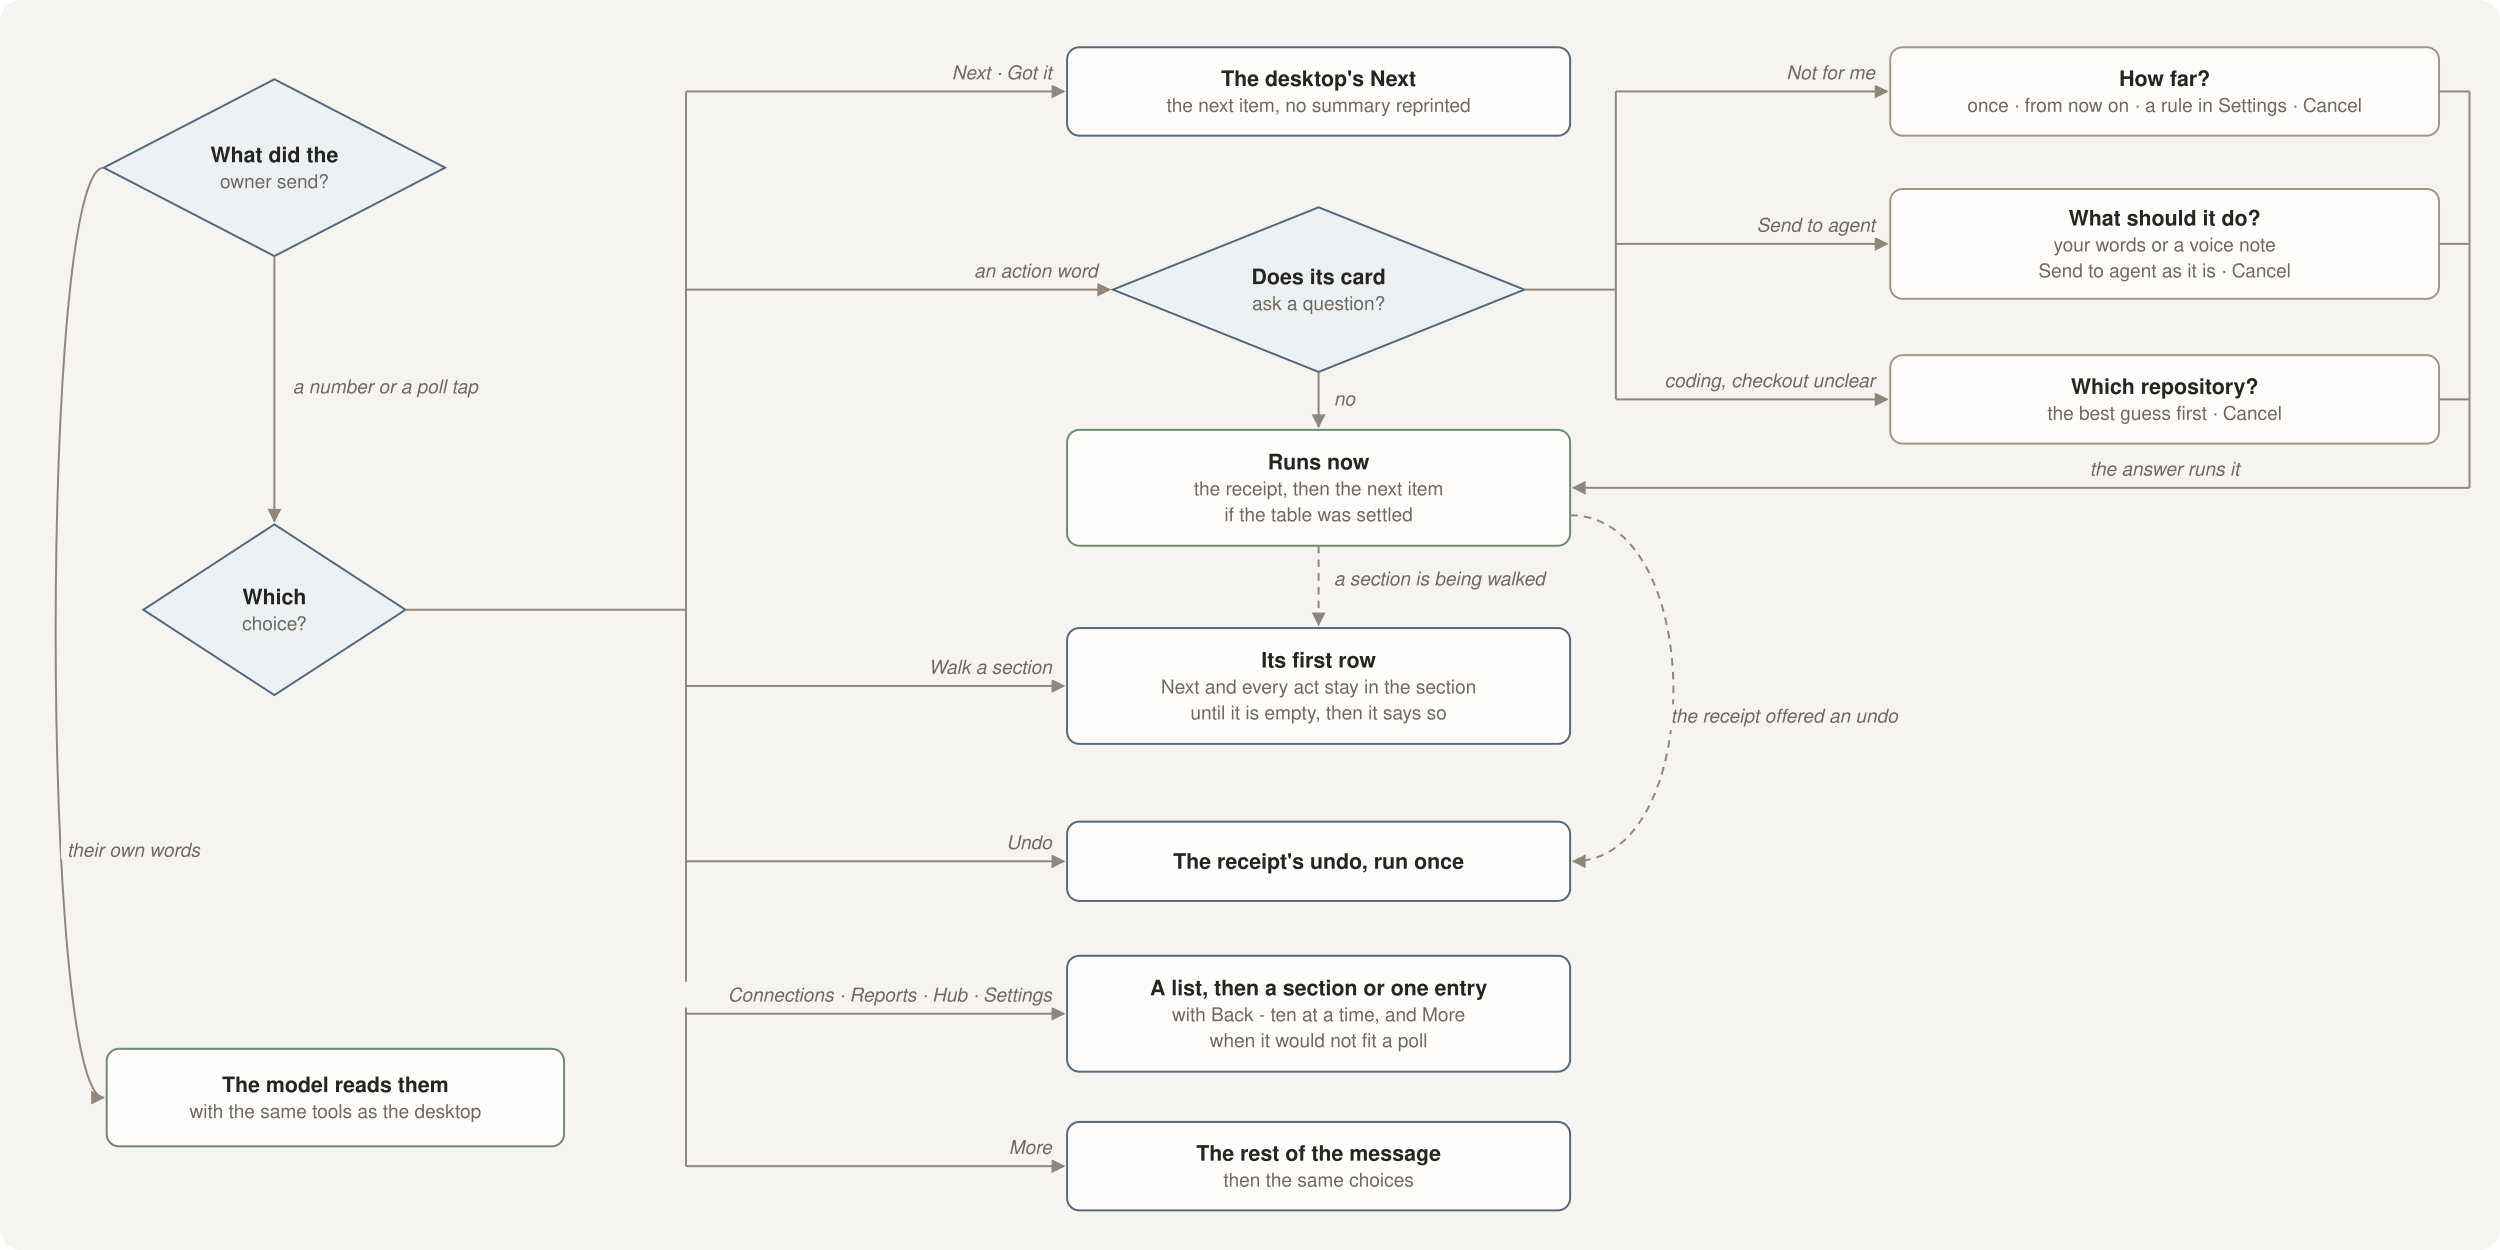
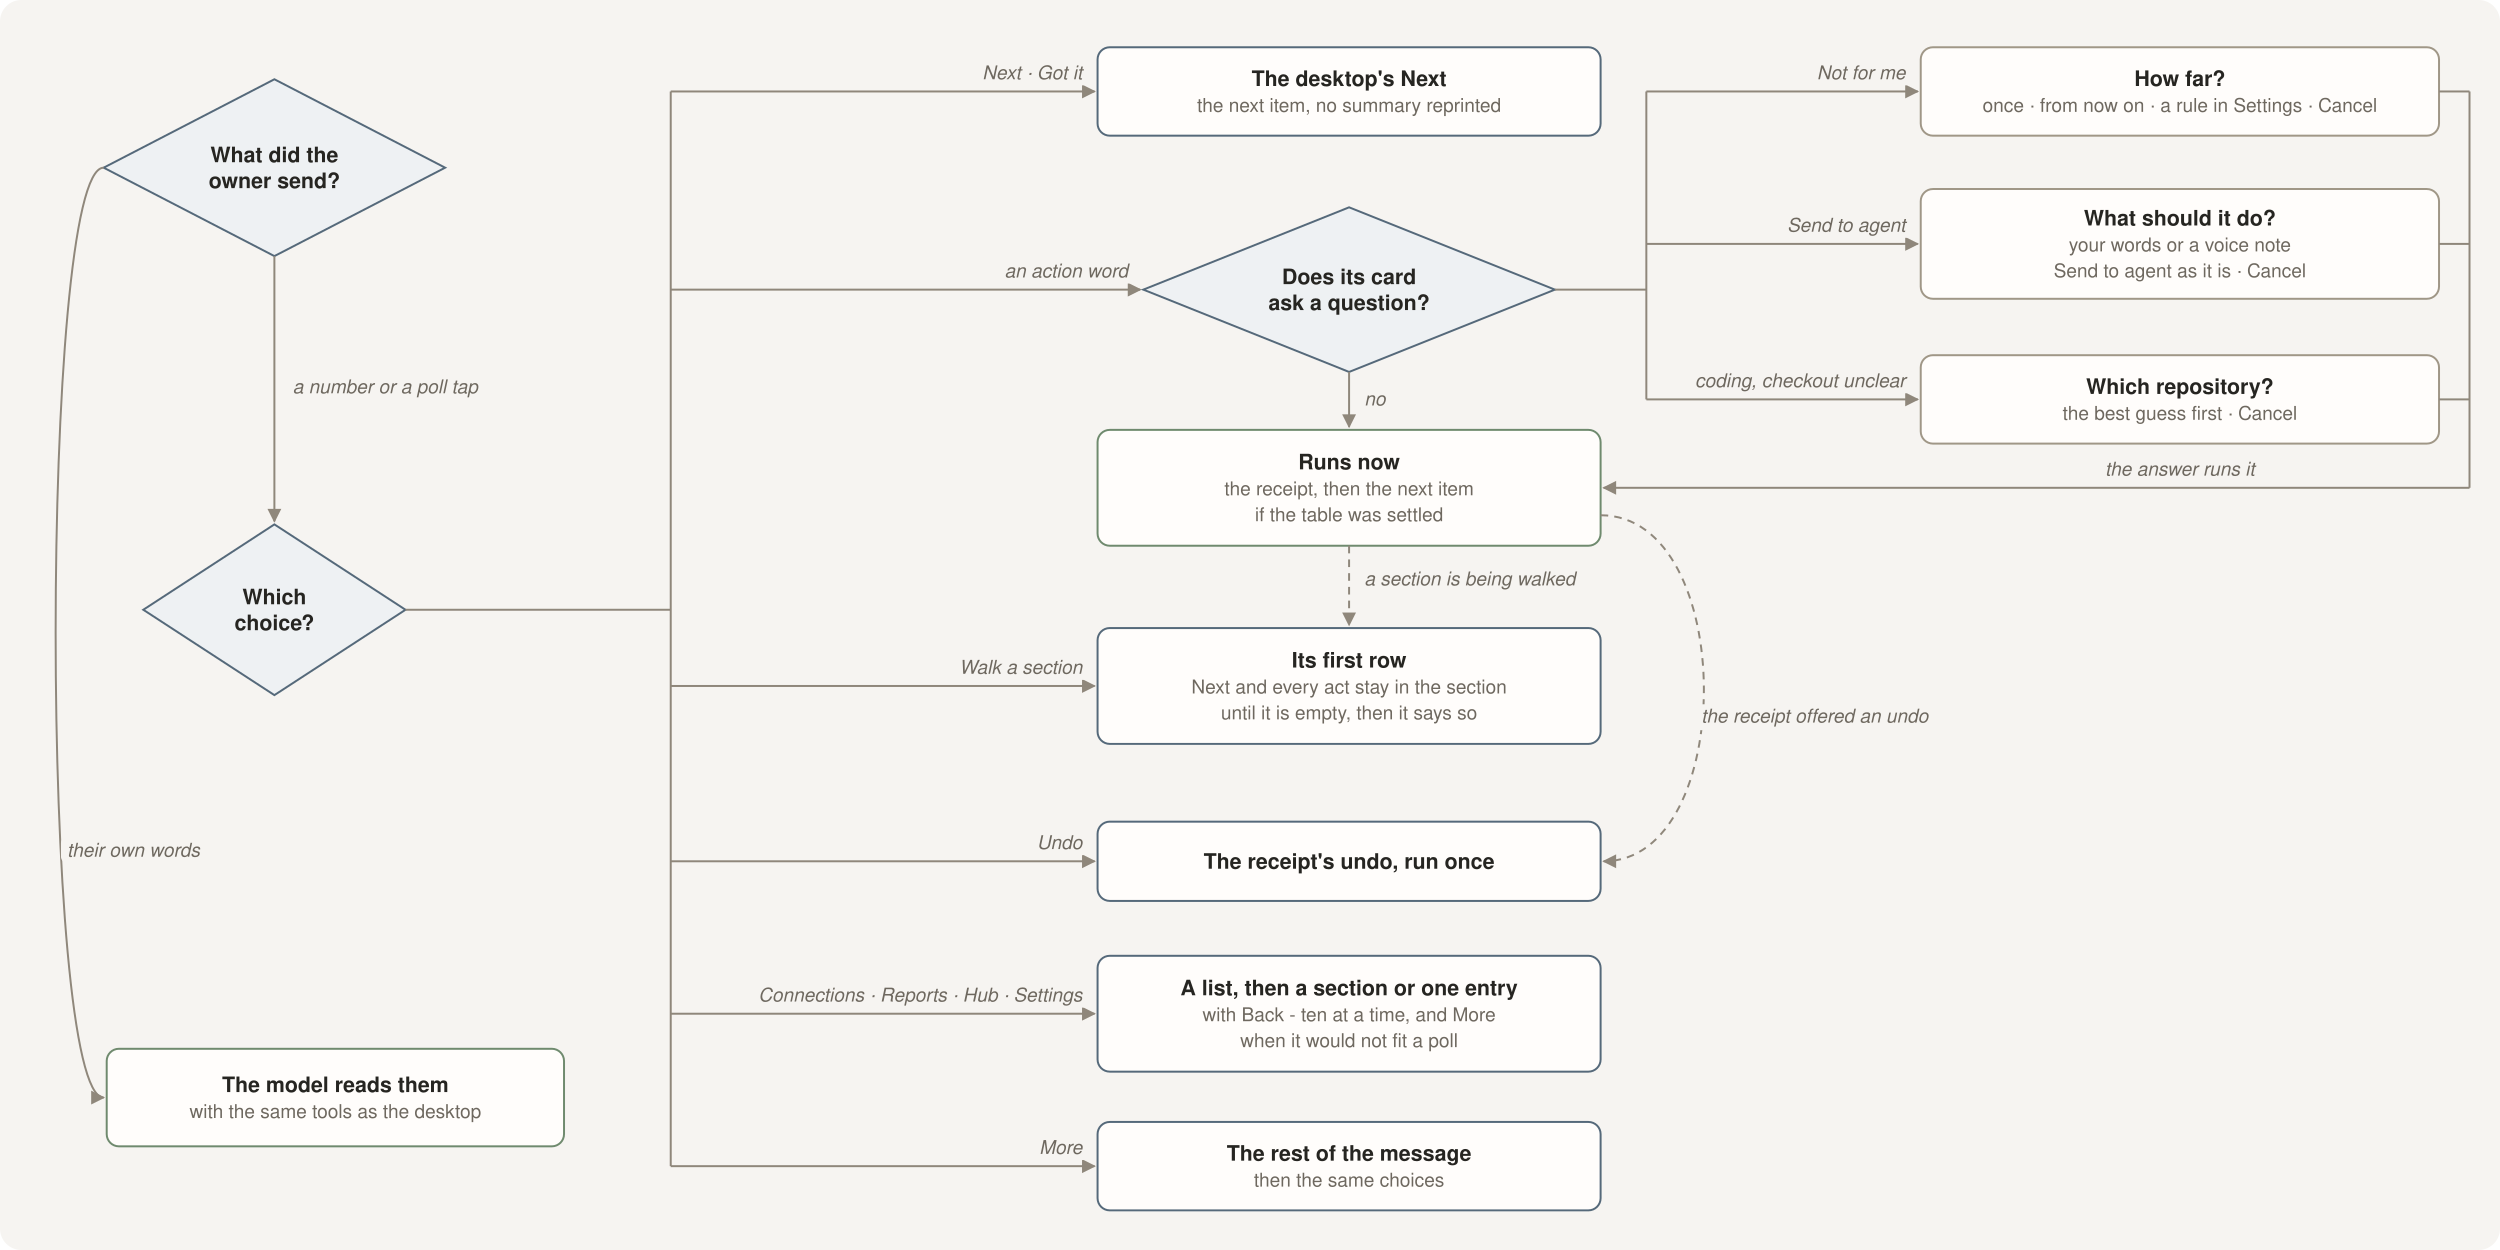
<svg xmlns="http://www.w3.org/2000/svg" viewBox="0 0 1640 820" font-family="Segoe UI, Helvetica, Arial, sans-serif">
  <defs>
    <marker id="arrow" viewBox="0 0 10 10" refX="9" refY="5" markerWidth="7" markerHeight="7" orient="auto">
      <path d="M0 0 L10 5 L0 10 z" fill="#8f877b" />
    </marker>
  </defs>
  <rect width="1640" height="820" rx="14" fill="#f6f4f1" />
  <path d="M68 110 L180 52 L292 110 L180 168 Z" fill="#eef1f3" stroke="#55697a" stroke-width="1.3" />
  <text x="180" y="106.4" text-anchor="middle" font-size="14" font-weight="700" fill="#262521">What did the</text>
-   <text x="180" y="123.4" text-anchor="middle" font-size="12.5" fill="#6e685f">owner send?</text>
+   <text x="180" y="123.4" text-anchor="middle" font-size="14" font-weight="700" fill="#262521">owner send?</text>
  <path d="M94 400 L180 344 L266 400 L180 456 Z" fill="#eef1f3" stroke="#55697a" stroke-width="1.3" />
  <text x="180" y="396.4" text-anchor="middle" font-size="14" font-weight="700" fill="#262521">Which</text>
-   <text x="180" y="413.4" text-anchor="middle" font-size="12.5" fill="#6e685f">choice?</text>
+   <text x="180" y="413.4" text-anchor="middle" font-size="14" font-weight="700" fill="#262521">choice?</text>
  <rect x="70" y="688" width="300" height="64" rx="8" fill="#fffdfb" stroke="#6f8a6e" stroke-width="1.3" />
  <text x="220" y="716.4" text-anchor="middle" font-size="14" font-weight="700" fill="#262521">The model reads them</text>
  <text x="220" y="733.4" text-anchor="middle" font-size="12.5" fill="#6e685f">with the same tools as the desktop</text>
  <path d="M180 168 L180 342" fill="none" stroke="#8f877b" stroke-width="1.3" marker-end="url(#arrow)" />
  <rect x="188" y="245" width="155" height="17" rx="4" fill="#f6f4f1" />
  <text x="192" y="258" text-anchor="start" font-size="12.5" font-style="italic" fill="#6e685f">a number or a poll tap</text>
  <path d="M68 110 C26 110 26 720 68 720" fill="none" stroke="#8f877b" stroke-width="1.3" marker-end="url(#arrow)" />
  <rect x="40" y="549" width="109" height="17" rx="4" fill="#f6f4f1" />
  <text x="44" y="562" text-anchor="start" font-size="12.5" font-style="italic" fill="#6e685f">their own words</text>
-   <path d="M266 400 L450 400" fill="none" stroke="#8f877b" stroke-width="1.3" />
-   <path d="M450 60 L450 765" fill="none" stroke="#8f877b" stroke-width="1.3" />
-   <path d="M450 60 L698 60" fill="none" stroke="#8f877b" stroke-width="1.3" marker-end="url(#arrow)" />
-   <rect x="598" y="39" width="96" height="17" rx="4" fill="#f6f4f1" />
-   <text x="690" y="52" text-anchor="end" font-size="12.5" font-style="italic" fill="#6e685f">Next · Got it</text>
-   <path d="M450 190 L728.0 190" fill="none" stroke="#8f877b" stroke-width="1.3" marker-end="url(#arrow)" />
-   <rect x="622" y="169" width="102" height="17" rx="4" fill="#f6f4f1" />
-   <text x="720" y="182" text-anchor="end" font-size="12.5" font-style="italic" fill="#6e685f">an action word</text>
-   <path d="M450 450 L698 450" fill="none" stroke="#8f877b" stroke-width="1.3" marker-end="url(#arrow)" />
-   <rect x="592" y="429" width="102" height="17" rx="4" fill="#f6f4f1" />
-   <text x="690" y="442" text-anchor="end" font-size="12.5" font-style="italic" fill="#6e685f">Walk a section</text>
-   <path d="M450 565 L698 565" fill="none" stroke="#8f877b" stroke-width="1.3" marker-end="url(#arrow)" />
-   <rect x="658" y="544" width="36" height="17" rx="4" fill="#f6f4f1" />
-   <text x="690" y="557" text-anchor="end" font-size="12.5" font-style="italic" fill="#6e685f">Undo</text>
-   <path d="M450 665 L698 665" fill="none" stroke="#8f877b" stroke-width="1.3" marker-end="url(#arrow)" />
-   <rect x="433" y="644" width="261" height="17" rx="4" fill="#f6f4f1" />
-   <text x="690" y="657" text-anchor="end" font-size="12.5" font-style="italic" fill="#6e685f">Connections · Reports · Hub · Settings</text>
-   <path d="M450 765 L698 765" fill="none" stroke="#8f877b" stroke-width="1.3" marker-end="url(#arrow)" />
-   <rect x="658" y="744" width="36" height="17" rx="4" fill="#f6f4f1" />
-   <text x="690" y="757" text-anchor="end" font-size="12.5" font-style="italic" fill="#6e685f">More</text>
-   <rect x="700" y="31" width="330" height="58" rx="8" fill="#fffdfb" stroke="#55697a" stroke-width="1.3" />
-   <text x="865" y="56.4" text-anchor="middle" font-size="14" font-weight="700" fill="#262521">The desktop's Next</text>
-   <text x="865" y="73.4" text-anchor="middle" font-size="12.5" fill="#6e685f">the next item, no summary reprinted</text>
-   <path d="M730.0 190 L865.0 136 L1000.0 190 L865.0 244 Z" fill="#eef1f3" stroke="#55697a" stroke-width="1.3" />
-   <text x="865" y="186.4" text-anchor="middle" font-size="14" font-weight="700" fill="#262521">Does its card</text>
-   <text x="865" y="203.4" text-anchor="middle" font-size="12.5" fill="#6e685f">ask a question?</text>
-   <rect x="700" y="282" width="330" height="76" rx="8" fill="#fffdfb" stroke="#6f8a6e" stroke-width="1.3" />
-   <text x="865" y="307.9" text-anchor="middle" font-size="14" font-weight="700" fill="#262521">Runs now</text>
-   <text x="865" y="324.9" text-anchor="middle" font-size="12.5" fill="#6e685f">the receipt, then the next item</text>
-   <text x="865" y="341.9" text-anchor="middle" font-size="12.5" fill="#6e685f">if the table was settled</text>
-   <rect x="700" y="412" width="330" height="76" rx="8" fill="#fffdfb" stroke="#55697a" stroke-width="1.3" />
-   <text x="865" y="437.9" text-anchor="middle" font-size="14" font-weight="700" fill="#262521">Its first row</text>
-   <text x="865" y="454.9" text-anchor="middle" font-size="12.5" fill="#6e685f">Next and every act stay in the section</text>
-   <text x="865" y="471.9" text-anchor="middle" font-size="12.5" fill="#6e685f">until it is empty, then it says so</text>
-   <rect x="700" y="539" width="330" height="52" rx="8" fill="#fffdfb" stroke="#55697a" stroke-width="1.3" />
-   <text x="865" y="569.9" text-anchor="middle" font-size="14" font-weight="700" fill="#262521">The receipt's undo, run once</text>
-   <rect x="700" y="627" width="330" height="76" rx="8" fill="#fffdfb" stroke="#55697a" stroke-width="1.3" />
-   <text x="865" y="652.9" text-anchor="middle" font-size="14" font-weight="700" fill="#262521">A list, then a section or one entry</text>
-   <text x="865" y="669.9" text-anchor="middle" font-size="12.5" fill="#6e685f">with Back - ten at a time, and More</text>
-   <text x="865" y="686.9" text-anchor="middle" font-size="12.5" fill="#6e685f">when it would not fit a poll</text>
-   <rect x="700" y="736" width="330" height="58" rx="8" fill="#fffdfb" stroke="#55697a" stroke-width="1.3" />
-   <text x="865" y="761.4" text-anchor="middle" font-size="14" font-weight="700" fill="#262521">The rest of the message</text>
-   <text x="865" y="778.4" text-anchor="middle" font-size="12.5" fill="#6e685f">then the same choices</text>
-   <path d="M865.0 244 L865.0 280" fill="none" stroke="#8f877b" stroke-width="1.3" marker-end="url(#arrow)" />
-   <rect x="871" y="253" width="23" height="17" rx="4" fill="#f6f4f1" />
-   <text x="875" y="266" text-anchor="start" font-size="12.5" font-style="italic" fill="#6e685f">no</text>
-   <path d="M1000.0 190 L1060 190" fill="none" stroke="#8f877b" stroke-width="1.3" />
-   <path d="M1060 60 L1060 262" fill="none" stroke="#8f877b" stroke-width="1.3" />
-   <path d="M1060 60 L1238 60" fill="none" stroke="#8f877b" stroke-width="1.3" marker-end="url(#arrow)" />
-   <rect x="1158" y="39" width="76" height="17" rx="4" fill="#f6f4f1" />
-   <text x="1230" y="52" text-anchor="end" font-size="12.5" font-style="italic" fill="#6e685f">Not for me</text>
-   <path d="M1060 160 L1238 160" fill="none" stroke="#8f877b" stroke-width="1.3" marker-end="url(#arrow)" />
-   <rect x="1138" y="139" width="96" height="17" rx="4" fill="#f6f4f1" />
-   <text x="1230" y="152" text-anchor="end" font-size="12.5" font-style="italic" fill="#6e685f">Send to agent</text>
-   <path d="M1060 262 L1238 262" fill="none" stroke="#8f877b" stroke-width="1.3" marker-end="url(#arrow)" />
-   <rect x="1066" y="241" width="168" height="17" rx="4" fill="#f6f4f1" />
-   <text x="1230" y="254" text-anchor="end" font-size="12.5" font-style="italic" fill="#6e685f">coding, checkout unclear</text>
-   <rect x="1240" y="31" width="360" height="58" rx="8" fill="#fffdfb" stroke="#a09787" stroke-width="1.3" />
-   <text x="1420" y="56.4" text-anchor="middle" font-size="14" font-weight="700" fill="#262521">How far?</text>
-   <text x="1420" y="73.4" text-anchor="middle" font-size="12.5" fill="#6e685f">once · from now on · a rule in Settings · Cancel</text>
-   <rect x="1240" y="124" width="360" height="72" rx="8" fill="#fffdfb" stroke="#a09787" stroke-width="1.3" />
-   <text x="1420" y="147.9" text-anchor="middle" font-size="14" font-weight="700" fill="#262521">What should it do?</text>
-   <text x="1420" y="164.9" text-anchor="middle" font-size="12.5" fill="#6e685f">your words or a voice note</text>
-   <text x="1420" y="181.9" text-anchor="middle" font-size="12.5" fill="#6e685f">Send to agent as it is · Cancel</text>
-   <rect x="1240" y="233" width="360" height="58" rx="8" fill="#fffdfb" stroke="#a09787" stroke-width="1.3" />
-   <text x="1420" y="258.4" text-anchor="middle" font-size="14" font-weight="700" fill="#262521">Which repository?</text>
-   <text x="1420" y="275.4" text-anchor="middle" font-size="12.5" fill="#6e685f">the best guess first · Cancel</text>
+   <path d="M266 400 L440 400" fill="none" stroke="#8f877b" stroke-width="1.3" />
+   <path d="M440 60 L440 765" fill="none" stroke="#8f877b" stroke-width="1.3" />
+   <path d="M440 60 L718 60" fill="none" stroke="#8f877b" stroke-width="1.3" marker-end="url(#arrow)" />
+   <rect x="618" y="39" width="96" height="17" rx="4" fill="#f6f4f1" />
+   <text x="710" y="52" text-anchor="end" font-size="12.5" font-style="italic" fill="#6e685f">Next · Got it</text>
+   <path d="M440 190 L748.0 190" fill="none" stroke="#8f877b" stroke-width="1.3" marker-end="url(#arrow)" />
+   <rect x="642" y="169" width="102" height="17" rx="4" fill="#f6f4f1" />
+   <text x="740" y="182" text-anchor="end" font-size="12.5" font-style="italic" fill="#6e685f">an action word</text>
+   <path d="M440 450 L718 450" fill="none" stroke="#8f877b" stroke-width="1.3" marker-end="url(#arrow)" />
+   <rect x="612" y="429" width="102" height="17" rx="4" fill="#f6f4f1" />
+   <text x="710" y="442" text-anchor="end" font-size="12.5" font-style="italic" fill="#6e685f">Walk a section</text>
+   <path d="M440 565 L718 565" fill="none" stroke="#8f877b" stroke-width="1.3" marker-end="url(#arrow)" />
+   <rect x="678" y="544" width="36" height="17" rx="4" fill="#f6f4f1" />
+   <text x="710" y="557" text-anchor="end" font-size="12.5" font-style="italic" fill="#6e685f">Undo</text>
+   <path d="M440 665 L718 665" fill="none" stroke="#8f877b" stroke-width="1.3" marker-end="url(#arrow)" />
+   <rect x="453" y="644" width="261" height="17" rx="4" fill="#f6f4f1" />
+   <text x="710" y="657" text-anchor="end" font-size="12.5" font-style="italic" fill="#6e685f">Connections · Reports · Hub · Settings</text>
+   <path d="M440 765 L718 765" fill="none" stroke="#8f877b" stroke-width="1.3" marker-end="url(#arrow)" />
+   <rect x="678" y="744" width="36" height="17" rx="4" fill="#f6f4f1" />
+   <text x="710" y="757" text-anchor="end" font-size="12.5" font-style="italic" fill="#6e685f">More</text>
+   <rect x="720" y="31" width="330" height="58" rx="8" fill="#fffdfb" stroke="#55697a" stroke-width="1.3" />
+   <text x="885" y="56.4" text-anchor="middle" font-size="14" font-weight="700" fill="#262521">The desktop's Next</text>
+   <text x="885" y="73.4" text-anchor="middle" font-size="12.5" fill="#6e685f">the next item, no summary reprinted</text>
+   <path d="M750.0 190 L885.0 136 L1020.0 190 L885.0 244 Z" fill="#eef1f3" stroke="#55697a" stroke-width="1.3" />
+   <text x="885" y="186.4" text-anchor="middle" font-size="14" font-weight="700" fill="#262521">Does its card</text>
+   <text x="885" y="203.4" text-anchor="middle" font-size="14" font-weight="700" fill="#262521">ask a question?</text>
+   <rect x="720" y="282" width="330" height="76" rx="8" fill="#fffdfb" stroke="#6f8a6e" stroke-width="1.3" />
+   <text x="885" y="307.9" text-anchor="middle" font-size="14" font-weight="700" fill="#262521">Runs now</text>
+   <text x="885" y="324.9" text-anchor="middle" font-size="12.5" fill="#6e685f">the receipt, then the next item</text>
+   <text x="885" y="341.9" text-anchor="middle" font-size="12.5" fill="#6e685f">if the table was settled</text>
+   <rect x="720" y="412" width="330" height="76" rx="8" fill="#fffdfb" stroke="#55697a" stroke-width="1.3" />
+   <text x="885" y="437.9" text-anchor="middle" font-size="14" font-weight="700" fill="#262521">Its first row</text>
+   <text x="885" y="454.9" text-anchor="middle" font-size="12.5" fill="#6e685f">Next and every act stay in the section</text>
+   <text x="885" y="471.9" text-anchor="middle" font-size="12.5" fill="#6e685f">until it is empty, then it says so</text>
+   <rect x="720" y="539" width="330" height="52" rx="8" fill="#fffdfb" stroke="#55697a" stroke-width="1.3" />
+   <text x="885" y="569.9" text-anchor="middle" font-size="14" font-weight="700" fill="#262521">The receipt's undo, run once</text>
+   <rect x="720" y="627" width="330" height="76" rx="8" fill="#fffdfb" stroke="#55697a" stroke-width="1.3" />
+   <text x="885" y="652.9" text-anchor="middle" font-size="14" font-weight="700" fill="#262521">A list, then a section or one entry</text>
+   <text x="885" y="669.9" text-anchor="middle" font-size="12.5" fill="#6e685f">with Back - ten at a time, and More</text>
+   <text x="885" y="686.9" text-anchor="middle" font-size="12.5" fill="#6e685f">when it would not fit a poll</text>
+   <rect x="720" y="736" width="330" height="58" rx="8" fill="#fffdfb" stroke="#55697a" stroke-width="1.3" />
+   <text x="885" y="761.4" text-anchor="middle" font-size="14" font-weight="700" fill="#262521">The rest of the message</text>
+   <text x="885" y="778.4" text-anchor="middle" font-size="12.5" fill="#6e685f">then the same choices</text>
+   <path d="M885.0 244 L885.0 280" fill="none" stroke="#8f877b" stroke-width="1.3" marker-end="url(#arrow)" />
+   <rect x="891" y="253" width="23" height="17" rx="4" fill="#f6f4f1" />
+   <text x="895" y="266" text-anchor="start" font-size="12.5" font-style="italic" fill="#6e685f">no</text>
+   <path d="M1020.0 190 L1080 190" fill="none" stroke="#8f877b" stroke-width="1.3" />
+   <path d="M1080 60 L1080 262" fill="none" stroke="#8f877b" stroke-width="1.3" />
+   <path d="M1080 60 L1258 60" fill="none" stroke="#8f877b" stroke-width="1.3" marker-end="url(#arrow)" />
+   <rect x="1178" y="39" width="76" height="17" rx="4" fill="#f6f4f1" />
+   <text x="1250" y="52" text-anchor="end" font-size="12.5" font-style="italic" fill="#6e685f">Not for me</text>
+   <path d="M1080 160 L1258 160" fill="none" stroke="#8f877b" stroke-width="1.3" marker-end="url(#arrow)" />
+   <rect x="1158" y="139" width="96" height="17" rx="4" fill="#f6f4f1" />
+   <text x="1250" y="152" text-anchor="end" font-size="12.5" font-style="italic" fill="#6e685f">Send to agent</text>
+   <path d="M1080 262 L1258 262" fill="none" stroke="#8f877b" stroke-width="1.3" marker-end="url(#arrow)" />
+   <rect x="1086" y="241" width="168" height="17" rx="4" fill="#f6f4f1" />
+   <text x="1250" y="254" text-anchor="end" font-size="12.5" font-style="italic" fill="#6e685f">coding, checkout unclear</text>
+   <rect x="1260" y="31" width="340" height="58" rx="8" fill="#fffdfb" stroke="#a09787" stroke-width="1.3" />
+   <text x="1430" y="56.4" text-anchor="middle" font-size="14" font-weight="700" fill="#262521">How far?</text>
+   <text x="1430" y="73.4" text-anchor="middle" font-size="12.5" fill="#6e685f">once · from now on · a rule in Settings · Cancel</text>
+   <rect x="1260" y="124" width="340" height="72" rx="8" fill="#fffdfb" stroke="#a09787" stroke-width="1.3" />
+   <text x="1430" y="147.9" text-anchor="middle" font-size="14" font-weight="700" fill="#262521">What should it do?</text>
+   <text x="1430" y="164.9" text-anchor="middle" font-size="12.5" fill="#6e685f">your words or a voice note</text>
+   <text x="1430" y="181.9" text-anchor="middle" font-size="12.5" fill="#6e685f">Send to agent as it is · Cancel</text>
+   <rect x="1260" y="233" width="340" height="58" rx="8" fill="#fffdfb" stroke="#a09787" stroke-width="1.3" />
+   <text x="1430" y="258.4" text-anchor="middle" font-size="14" font-weight="700" fill="#262521">Which repository?</text>
+   <text x="1430" y="275.4" text-anchor="middle" font-size="12.5" fill="#6e685f">the best guess first · Cancel</text>
  <path d="M1600 60 L1620 60" fill="none" stroke="#8f877b" stroke-width="1.3" />
  <path d="M1600 160 L1620 160" fill="none" stroke="#8f877b" stroke-width="1.3" />
  <path d="M1600 262 L1620 262" fill="none" stroke="#8f877b" stroke-width="1.3" />
  <path d="M1620 60 L1620 320" fill="none" stroke="#8f877b" stroke-width="1.3" />
-   <path d="M1620 320 L1032 320" fill="none" stroke="#8f877b" stroke-width="1.3" marker-end="url(#arrow)" />
-   <rect x="1356" y="299" width="129" height="17" rx="4" fill="#f6f4f1" />
-   <text x="1420" y="312" text-anchor="middle" font-size="12.5" font-style="italic" fill="#6e685f">the answer runs it</text>
-   <path d="M865.0 358 L865.0 410" fill="none" stroke="#8f877b" stroke-width="1.3" stroke-dasharray="5 4" marker-end="url(#arrow)" />
-   <rect x="871" y="371" width="175" height="17" rx="4" fill="#f6f4f1" />
-   <text x="875" y="384" text-anchor="start" font-size="12.5" font-style="italic" fill="#6e685f">a section is being walked</text>
-   <path d="M1030 338 C1120 338 1120 565 1032 565" fill="none" stroke="#8f877b" stroke-width="1.3" stroke-dasharray="5 4" marker-end="url(#arrow)" />
-   <rect x="1092" y="462" width="188" height="17" rx="4" fill="#f6f4f1" />
-   <text x="1096" y="474" text-anchor="start" font-size="12.5" font-style="italic" fill="#6e685f">the receipt offered an undo</text>
+   <path d="M1620 320 L1052 320" fill="none" stroke="#8f877b" stroke-width="1.3" marker-end="url(#arrow)" />
+   <rect x="1366" y="299" width="129" height="17" rx="4" fill="#f6f4f1" />
+   <text x="1430" y="312" text-anchor="middle" font-size="12.5" font-style="italic" fill="#6e685f">the answer runs it</text>
+   <path d="M885.0 358 L885.0 410" fill="none" stroke="#8f877b" stroke-width="1.3" stroke-dasharray="5 4" marker-end="url(#arrow)" />
+   <rect x="891" y="371" width="175" height="17" rx="4" fill="#f6f4f1" />
+   <text x="895" y="384" text-anchor="start" font-size="12.5" font-style="italic" fill="#6e685f">a section is being walked</text>
+   <path d="M1050 338 C1140 338 1140 565 1052 565" fill="none" stroke="#8f877b" stroke-width="1.3" stroke-dasharray="5 4" marker-end="url(#arrow)" />
+   <rect x="1112" y="462" width="188" height="17" rx="4" fill="#f6f4f1" />
+   <text x="1116" y="474" text-anchor="start" font-size="12.5" font-style="italic" fill="#6e685f">the receipt offered an undo</text>
</svg>
